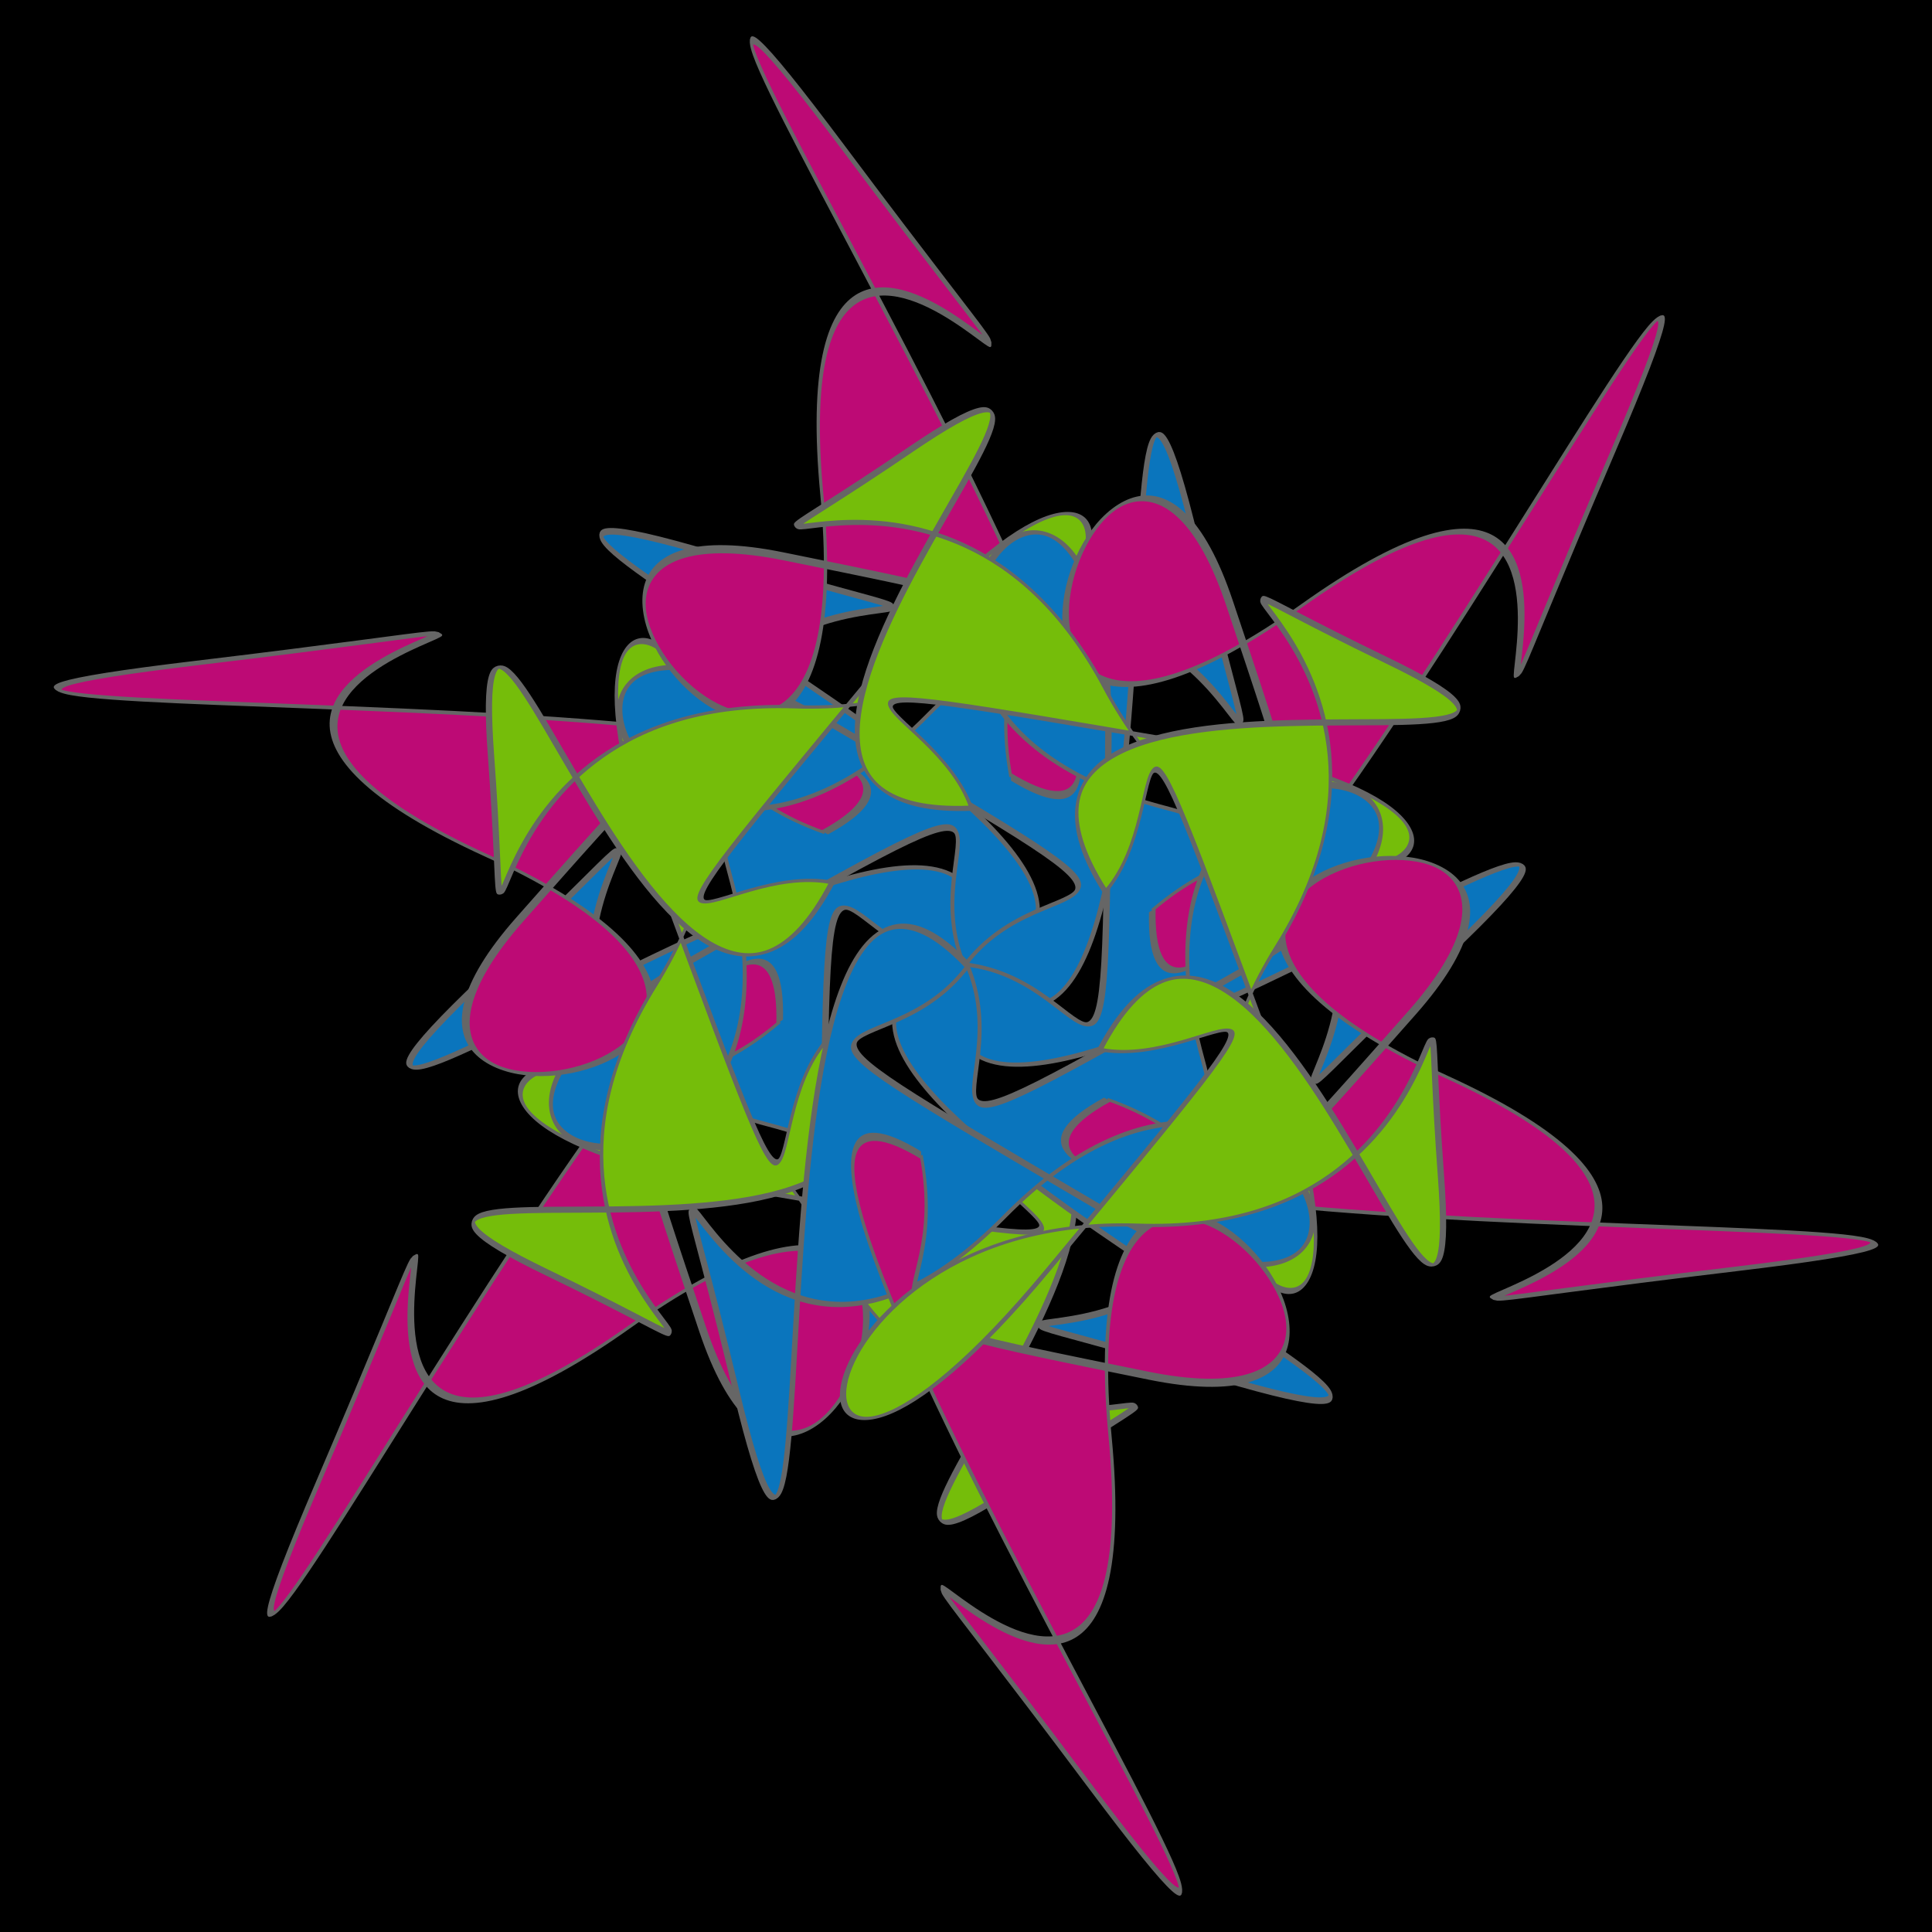
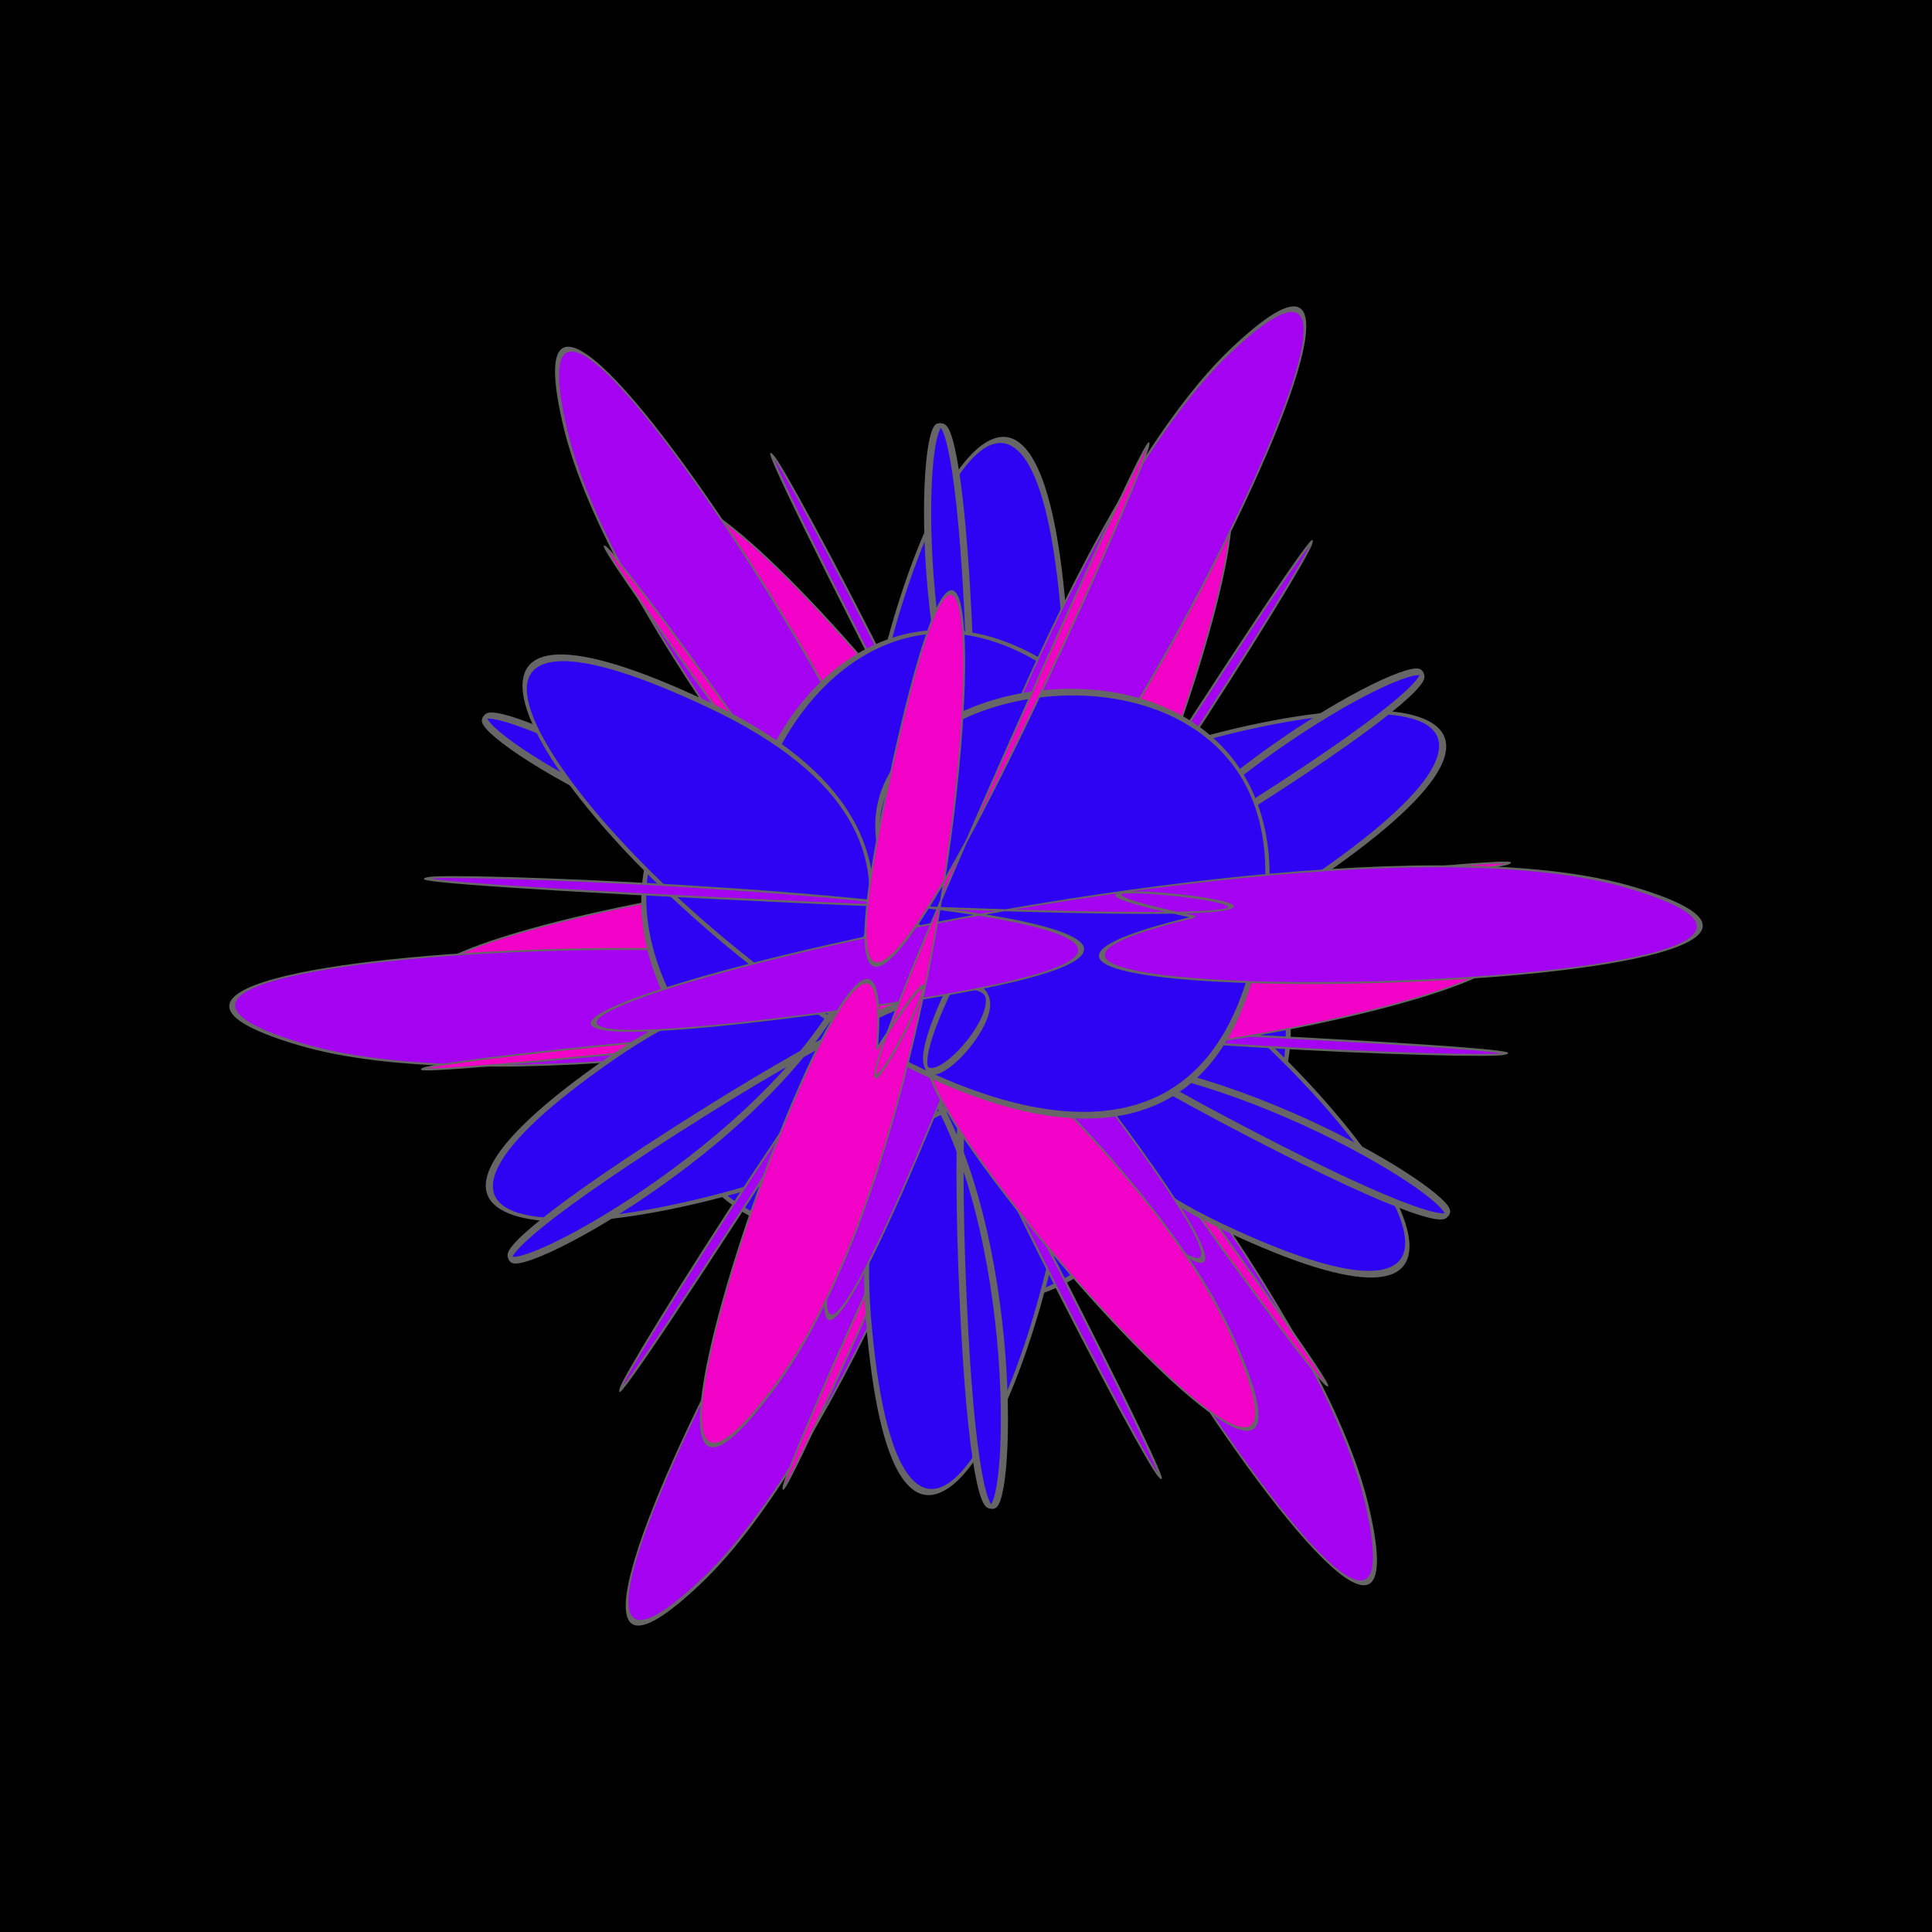
<svg xmlns="http://www.w3.org/2000/svg" xmlns:xlink="http://www.w3.org/1999/xlink" version="1.1" width="640" height="640" viewbox="0 0 640 640" style="background-color:hsl(0, 100%, 0%)">
  <defs>
-     <path id="parentPolygon" d="M 0 0 C 10 20, 51 -11, -39 57 S -62 8, -22 55 S 69 -23, 21 78 S 64 -68, 0 0" stroke="hsl(0,0%,40%)" />
+     <path id="parentPolygon" d="M 0 0 C -37 -75, 73 80, -66 -66 S 77 43, -58 12 S 29 -68, 67 35 S -76 7, 0 0" stroke="hsl(0,0%,40%)" />
    <g id="polygonGroups">
-       <use xlink:href="#parentPolygon" transform="matrix(-1.28 -1.34 -1.71 0.41 0.38 0.52) translate(0,0)" fill="hsl(204,90%,39%)">
+       <use xlink:href="#parentPolygon" transform="matrix(-0.25 1.79 1.65 -0.97 -1.99 -1.51) translate(0,0)" fill="hsl(251,98%,48%)">
        <animate attributeName="opacity" values="1;0.3;1" dur="2s" repeatCount="indefinite" />
-         <animateTransform attributeName="transform" attributeType="XML" type="translateX" values="0;80;0;-80;0" dur="5s" repeatCount="indefinite" additive="sum" />
-         <animateTransform attributeName="transform" attributeType="XML" type="translateY" values="0;-80;0;80;0" dur="10s" repeatCount="indefinite" additive="sum" />
+         <animateTransform attributeName="transform" attributeType="XML" type="translateX" values="0;69;0;-69;0" dur="5s" repeatCount="indefinite" additive="sum" />
+         <animateTransform attributeName="transform" attributeType="XML" type="translateY" values="0;-69;0;69;0" dur="10s" repeatCount="indefinite" additive="sum" />
      </use>
-       <use xlink:href="#parentPolygon" transform="matrix(-1.58 0.17 -1.53 1.90 -1.98 1.66) translate(32,6)" fill="hsl(324,90%,39%)">
+       <use xlink:href="#parentPolygon" transform="matrix(1.31 1.46 -0.20 0.65 -0.29 -1.65) translate(40,1)" fill="hsl(281,98%,48%)">
        <animate attributeName="opacity" values="1;0.3;1" dur="4s" repeatCount="indefinite" />
-         <animateTransform attributeName="transform" attributeType="XML" type="translateX" values="0;65;0;-65;0" dur="10s" repeatCount="indefinite" additive="sum" />
-         <animateTransform attributeName="transform" attributeType="XML" type="translateY" values="0;-65;0;65;0" dur="15s" repeatCount="indefinite" additive="sum" />
+         <animateTransform attributeName="transform" attributeType="XML" type="translateX" values="0;68;0;-68;0" dur="10s" repeatCount="indefinite" additive="sum" />
+         <animateTransform attributeName="transform" attributeType="XML" type="translateY" values="0;-68;0;68;0" dur="15s" repeatCount="indefinite" additive="sum" />
      </use>
-       <use xlink:href="#parentPolygon" transform="matrix(1.59 1.20 -0.17 1.20 -1.67 1.88) translate(4,38)" fill="hsl(84,90%,39%)">
+       <use xlink:href="#parentPolygon" transform="matrix(-1.34 0.58 -0.69 -0.35 -1.56 -1.85) translate(7,40)" fill="hsl(311,98%,48%)">
        <animate attributeName="opacity" values="1;0.3;1" dur="6s" repeatCount="indefinite" />
-         <animateTransform attributeName="transform" attributeType="XML" type="translateX" values="0;79;0;-79;0" dur="15s" repeatCount="indefinite" additive="sum" />
-         <animateTransform attributeName="transform" attributeType="XML" type="translateY" values="0;-79;0;79;0" dur="20s" repeatCount="indefinite" additive="sum" />
+         <animateTransform attributeName="transform" attributeType="XML" type="translateX" values="0;76;0;-76;0" dur="15s" repeatCount="indefinite" additive="sum" />
+         <animateTransform attributeName="transform" attributeType="XML" type="translateY" values="0;-76;0;76;0" dur="20s" repeatCount="indefinite" additive="sum" />
      </use>
    </g>
  </defs>
  <rect width="100%" height="100%" fill="hsl(0, 100%, 0%)" />
  <g>
    <use xlink:href="#polygonGroups" transform="translate(320, 320) rotate(0,0,0)" />
    <use xlink:href="#polygonGroups" transform="translate(320, 320) rotate(60,0,0)" />
    <use xlink:href="#polygonGroups" transform="translate(320, 320) rotate(120,0,0)" />
    <use xlink:href="#polygonGroups" transform="translate(320, 320) rotate(180,0,0)" />
    <use xlink:href="#polygonGroups" transform="translate(320, 320) rotate(240,0,0)" />
    <use xlink:href="#polygonGroups" transform="translate(320, 320) rotate(300,0,0)" />
    <animateTransform attributeName="transform" attributeType="XML" type="rotate" values="0 320 320;360 320 320" dur="20s" repeatCount="indefinite" />
  </g>
</svg>
